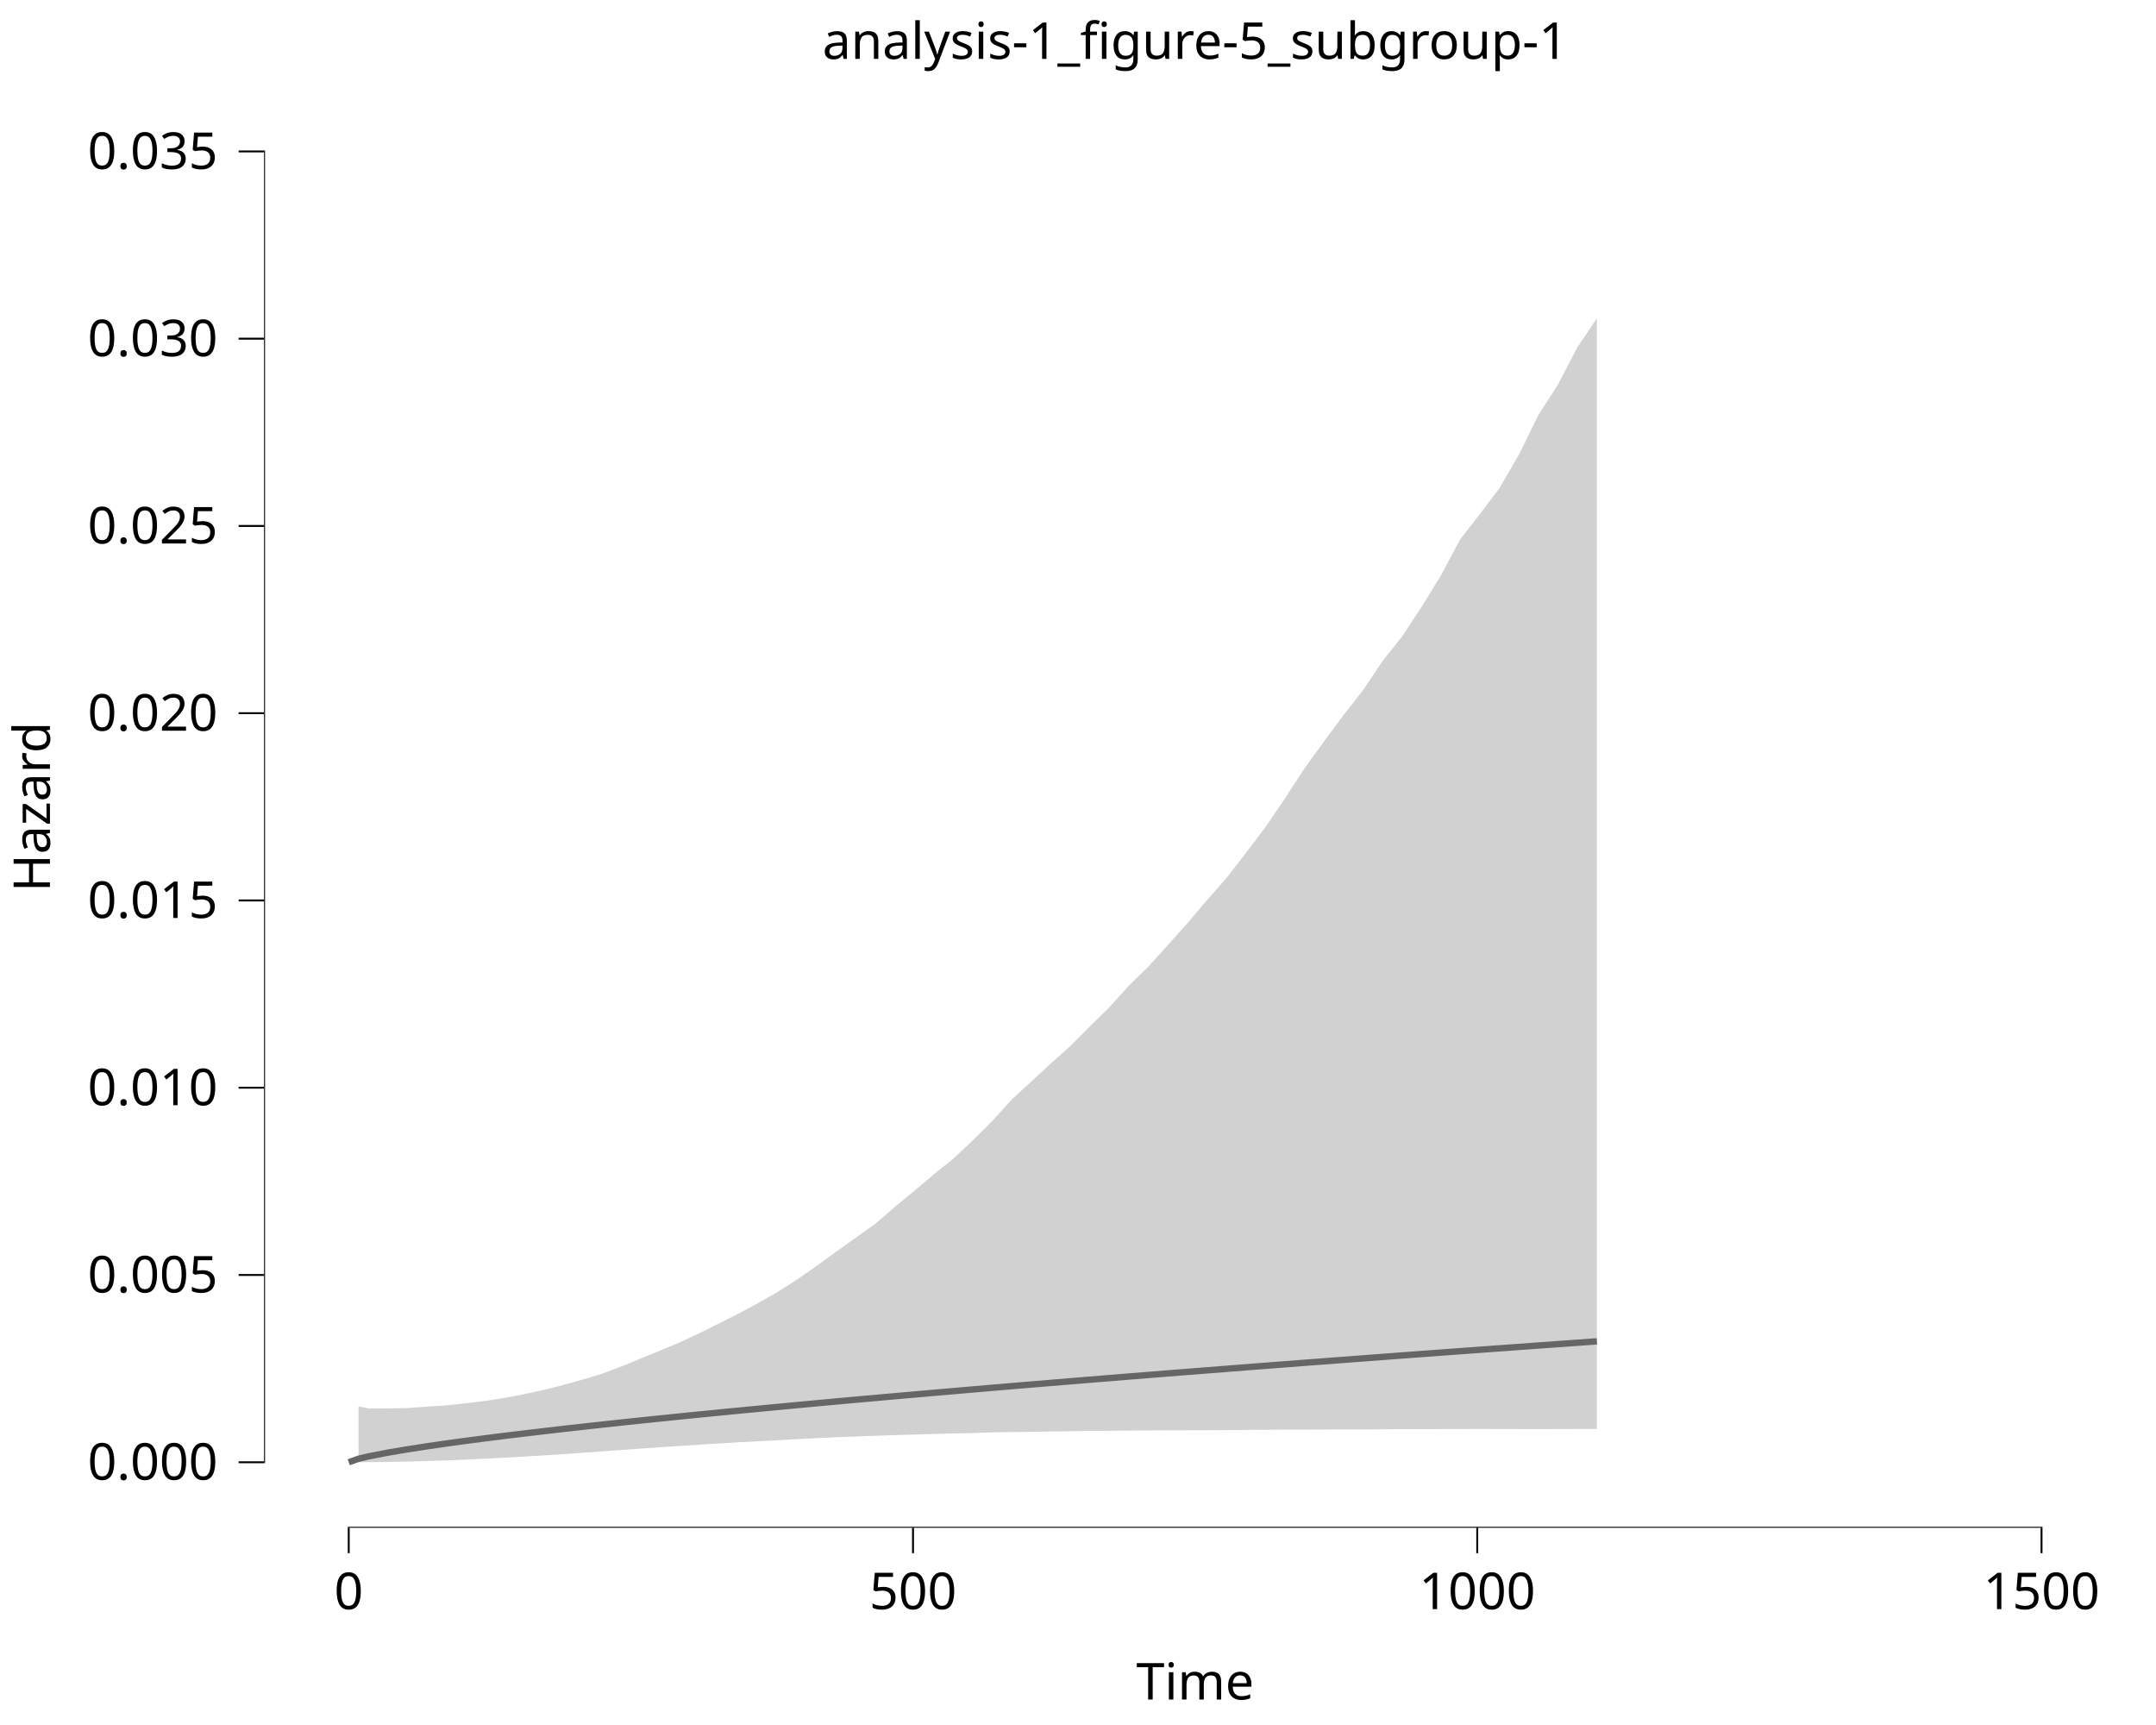
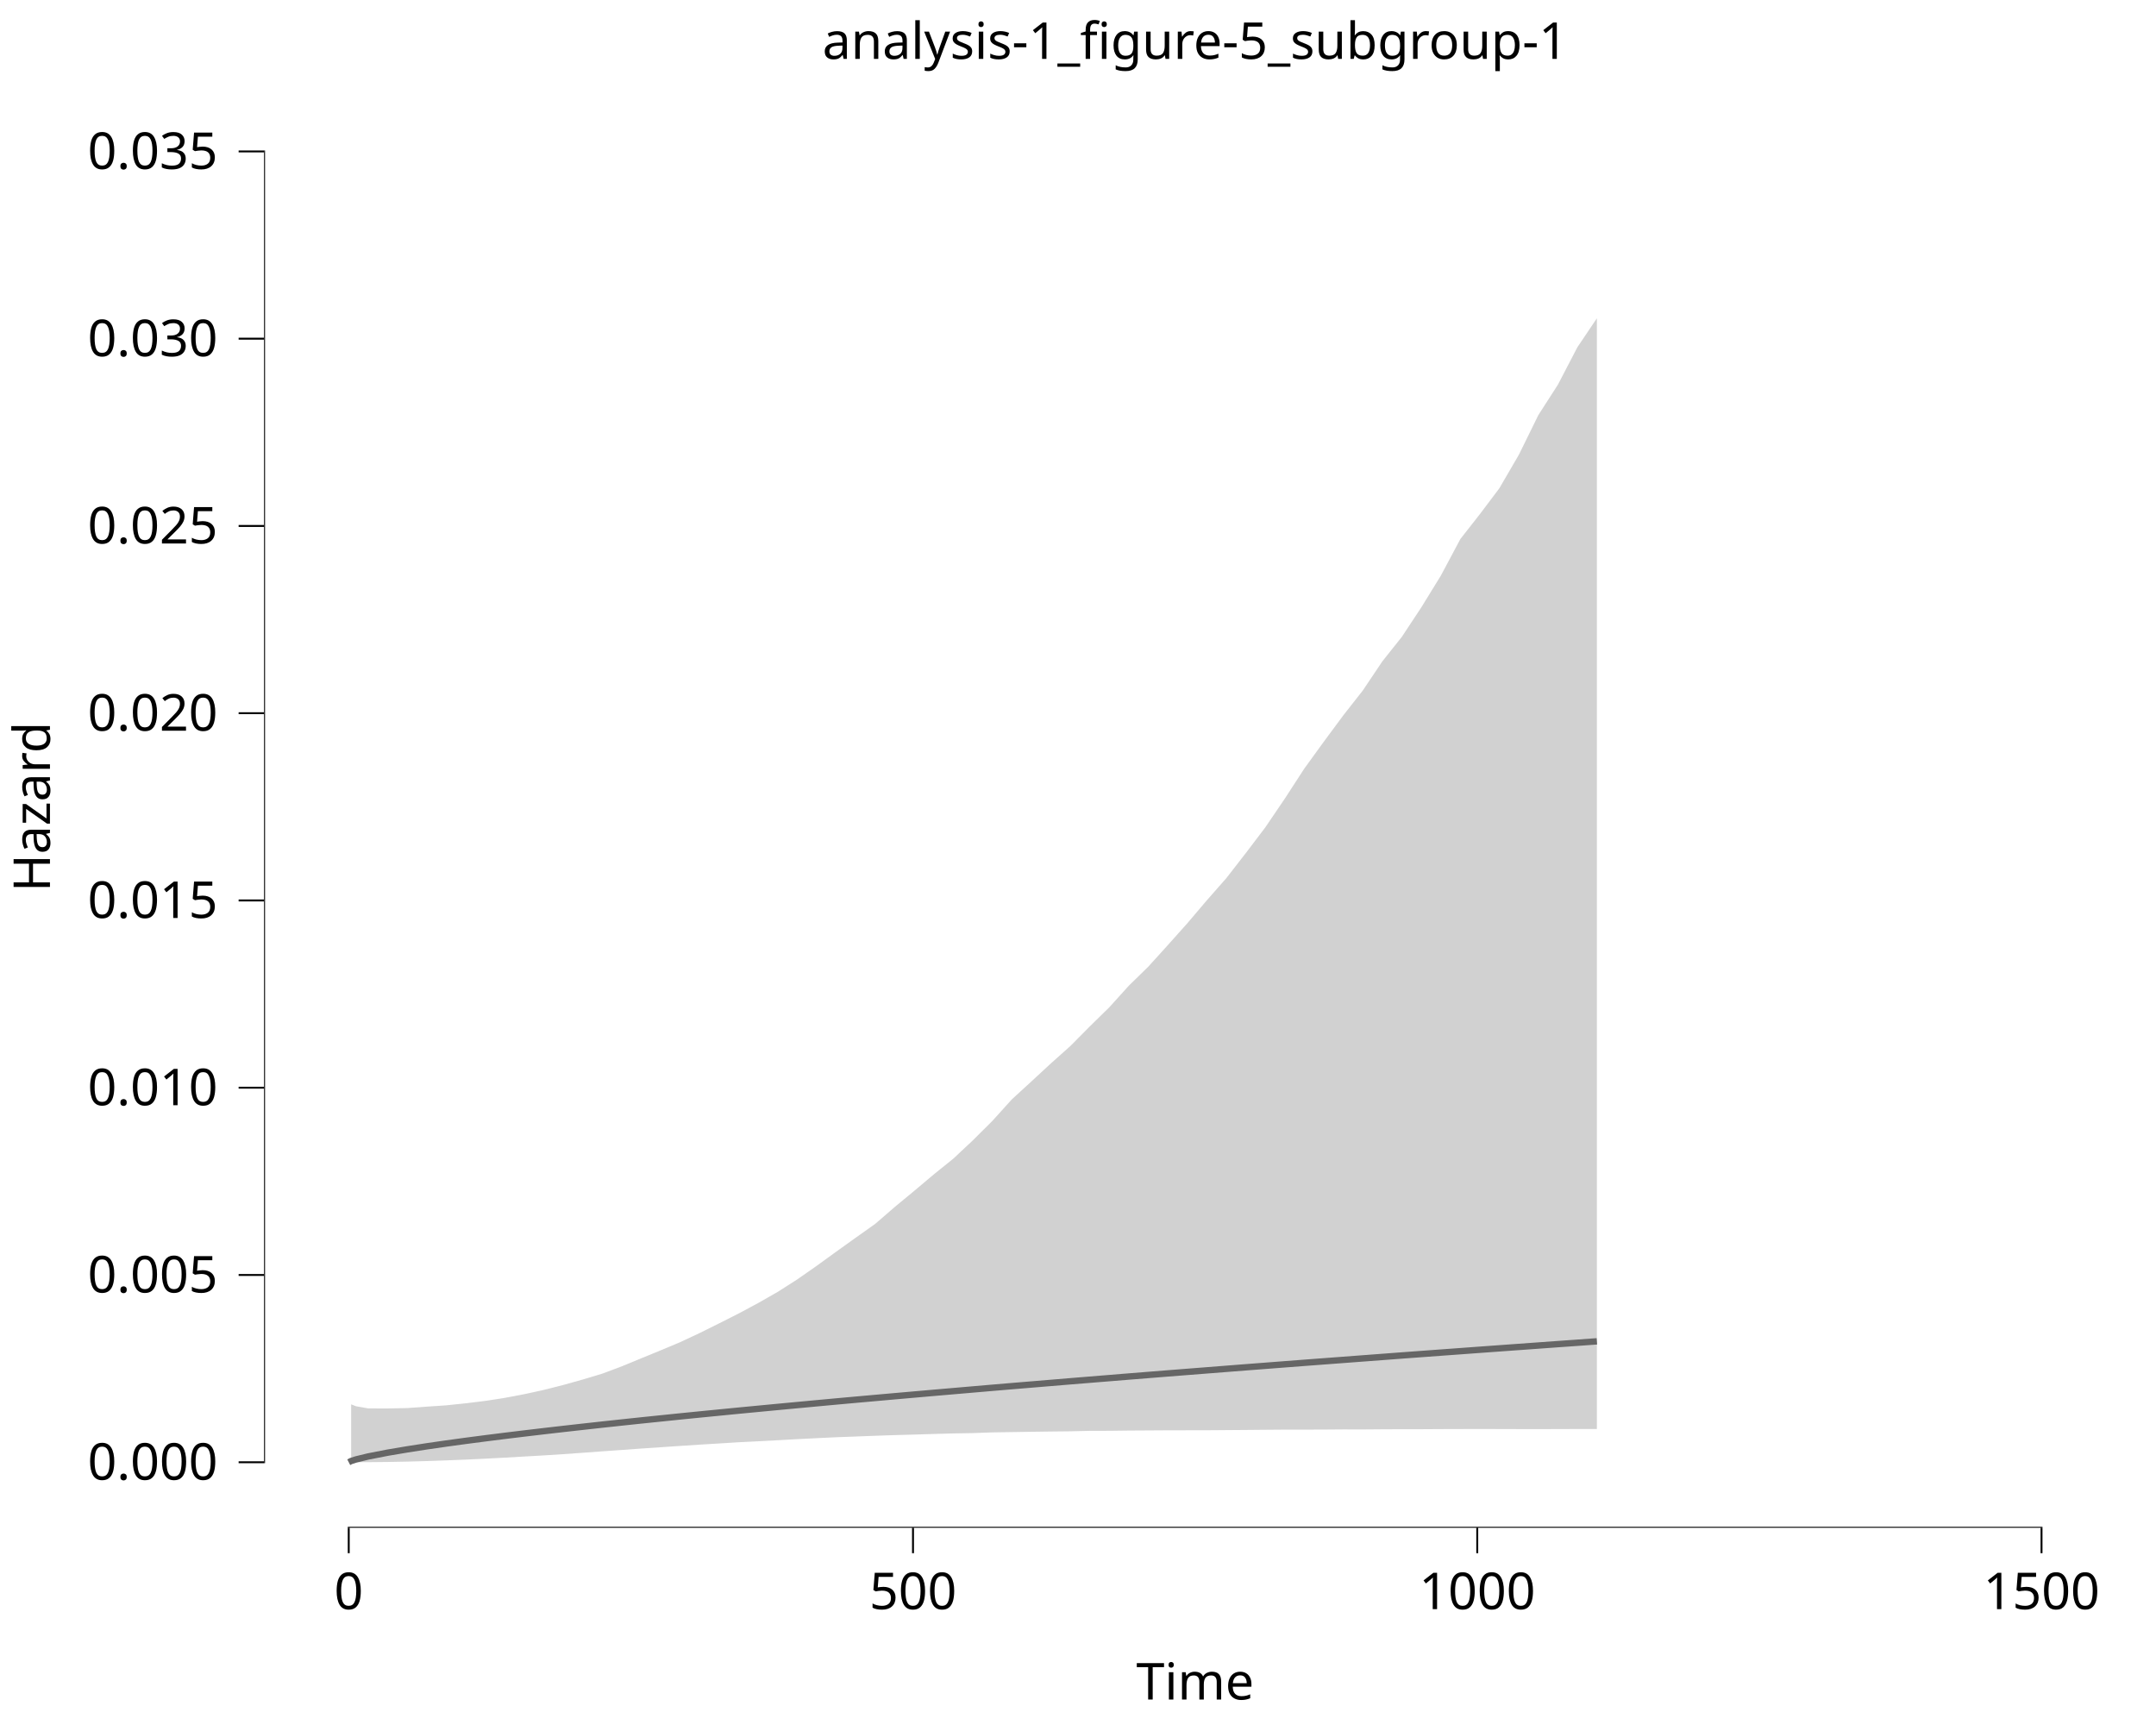
<svg xmlns="http://www.w3.org/2000/svg" class="svglite" data-engine-version="2.0" width="720.00pt" height="576.00pt" viewBox="0 0 720.00 576.00">
  <defs>
    <style type="text/css">
    .svglite line, .svglite polyline, .svglite polygon, .svglite path, .svglite rect, .svglite circle {
      fill: none;
      stroke: #000000;
      stroke-linecap: round;
      stroke-linejoin: round;
      stroke-miterlimit: 10.00;
    }
  </style>
  </defs>
  <rect width="100%" height="100%" style="stroke: none; fill: #FFFFFF;" />
  <defs>
    <clipPath id="cpMC4wMHw3MjAuMDB8MC4wMHw1NzYuMDA=">
      <rect x="0.00" y="0.00" width="720.00" height="576.00" />
    </clipPath>
  </defs>
  <g clip-path="url(#cpMC4wMHw3MjAuMDB8MC4wMHw1NzYuMDA=)">
    <rect x="-0" y="0.00" width="720.00" height="576.00" style="stroke-width: 10.67; stroke: none;" />
  </g>
  <defs>
    <clipPath id="cpODguMTl8NzEwLjA0fDI4LjY4fDUxMC4xNA==">
      <rect x="88.19" y="28.68" width="621.84" height="481.46" />
    </clipPath>
  </defs>
  <g clip-path="url(#cpODguMTl8NzEwLjA0fDI4LjY4fDUxMC4xNA==)">
    <rect x="88.19" y="28.68" width="621.84" height="481.46" style="stroke-width: 10.67; stroke: none;" />
-     <polygon points="119.72,469.61 122.97,470.29 129.49,470.30 136.00,470.17 142.51,469.70 149.02,469.26 155.54,468.57 162.05,467.78 168.56,466.77 175.08,465.53 181.59,464.11 188.10,462.46 194.61,460.64 201.13,458.68 207.64,456.24 214.15,453.55 220.67,450.88 227.18,448.15 233.69,445.10 240.20,441.87 246.72,438.57 253.23,435.08 259.74,431.36 266.26,427.20 272.77,422.65 279.28,417.93 285.79,413.27 292.31,408.64 298.82,403.01 305.33,397.63 311.85,392.14 318.36,386.89 324.87,380.79 331.38,374.31 337.90,367.10 344.41,361.13 350.92,355.11 357.44,349.29 363.95,342.72 370.46,336.34 376.97,329.14 383.49,322.77 390.00,315.58 396.51,308.29 403.03,300.62 409.54,293.22 416.05,284.84 422.56,276.26 429.08,266.65 435.59,256.62 442.10,247.64 448.62,238.84 455.13,230.54 461.64,220.83 468.15,212.65 474.67,202.78 481.18,192.20 487.69,179.99 494.21,171.67 500.72,163.03 507.23,151.84 513.74,138.59 520.26,128.46 526.77,115.95 533.28,106.28 533.28,477.16 526.77,477.16 520.26,477.18 513.74,477.20 507.23,477.19 500.72,477.17 494.21,477.16 487.69,477.17 481.18,477.19 474.67,477.23 468.15,477.23 461.64,477.26 455.13,477.31 448.62,477.30 442.10,477.35 435.59,477.37 429.08,477.37 422.56,477.42 416.05,477.48 409.54,477.53 403.03,477.58 396.51,477.59 390.00,477.60 383.49,477.64 376.97,477.68 370.46,477.76 363.95,477.78 357.44,477.93 350.92,478.00 344.41,478.09 337.90,478.19 331.38,478.29 324.87,478.53 318.36,478.64 311.85,478.82 305.33,479.02 298.82,479.20 292.31,479.42 285.79,479.67 279.28,479.91 272.77,480.22 266.26,480.55 259.74,480.91 253.23,481.25 246.72,481.58 240.20,481.99 233.69,482.38 227.18,482.81 220.67,483.25 214.15,483.69 207.64,484.16 201.13,484.62 194.61,485.10 188.10,485.56 181.59,485.98 175.08,486.35 168.56,486.73 162.05,487.07 155.54,487.38 149.02,487.64 142.51,487.87 136.00,488.05 129.49,488.17 122.97,488.24 119.72,488.25 " style="stroke-width: 0.00; stroke: none; stroke-linecap: butt; fill: #666666; fill-opacity: 0.30;" />
-     <polyline points="119.72,469.61 122.97,470.29 129.49,470.30 136.00,470.17 142.51,469.70 149.02,469.26 155.54,468.57 162.05,467.78 168.56,466.77 175.08,465.53 181.59,464.11 188.10,462.46 194.61,460.64 201.13,458.68 207.64,456.24 214.15,453.55 220.67,450.88 227.18,448.15 233.69,445.10 240.20,441.87 246.72,438.57 253.23,435.08 259.74,431.36 266.26,427.20 272.77,422.65 279.28,417.93 285.79,413.27 292.31,408.64 298.82,403.01 305.33,397.63 311.85,392.14 318.36,386.89 324.87,380.79 331.38,374.31 337.90,367.10 344.41,361.13 350.92,355.11 357.44,349.29 363.95,342.72 370.46,336.34 376.97,329.14 383.49,322.77 390.00,315.58 396.51,308.29 403.03,300.62 409.54,293.22 416.05,284.84 422.56,276.26 429.08,266.65 435.59,256.62 442.10,247.64 448.62,238.84 455.13,230.54 461.64,220.83 468.15,212.65 474.67,202.78 481.18,192.20 487.69,179.99 494.21,171.67 500.72,163.03 507.23,151.84 513.74,138.59 520.26,128.46 526.77,115.95 533.28,106.28 " style="stroke-width: 1.07; stroke: none; stroke-linecap: butt;" />
-     <polyline points="533.28,477.16 526.77,477.16 520.26,477.18 513.74,477.20 507.23,477.19 500.72,477.17 494.21,477.16 487.69,477.17 481.18,477.19 474.67,477.23 468.15,477.23 461.64,477.26 455.13,477.31 448.62,477.30 442.10,477.35 435.59,477.37 429.08,477.37 422.56,477.42 416.05,477.48 409.54,477.53 403.03,477.58 396.51,477.59 390.00,477.60 383.49,477.64 376.97,477.68 370.46,477.76 363.95,477.78 357.44,477.93 350.92,478.00 344.41,478.09 337.90,478.19 331.38,478.29 324.87,478.53 318.36,478.64 311.85,478.82 305.33,479.02 298.82,479.20 292.31,479.42 285.79,479.67 279.28,479.91 272.77,480.22 266.26,480.55 259.74,480.91 253.23,481.25 246.72,481.58 240.20,481.99 233.69,482.38 227.18,482.81 220.67,483.25 214.15,483.69 207.64,484.16 201.13,484.62 194.61,485.10 188.10,485.56 181.59,485.98 175.08,486.35 168.56,486.73 162.05,487.07 155.54,487.38 149.02,487.64 142.51,487.87 136.00,488.05 129.49,488.17 122.97,488.24 119.72,488.25 " style="stroke-width: 1.07; stroke: none; stroke-linecap: butt;" />
-     <polyline points="116.46,488.26 119.72,487.10 122.97,486.33 129.49,485.06 136.00,483.96 142.51,482.95 149.02,482.01 155.54,481.12 162.05,480.27 168.56,479.45 175.08,478.66 181.59,477.89 188.10,477.14 194.61,476.41 201.13,475.69 207.64,474.99 214.15,474.30 220.67,473.63 227.18,472.96 233.69,472.31 240.20,471.67 246.72,471.03 253.23,470.41 259.74,469.79 266.26,469.18 272.77,468.57 279.28,467.97 285.79,467.38 292.31,466.80 298.82,466.22 305.33,465.65 311.85,465.08 318.36,464.52 324.87,463.96 331.38,463.40 337.90,462.85 344.41,462.31 350.92,461.77 357.44,461.23 363.95,460.70 370.46,460.17 376.97,459.64 383.49,459.12 390.00,458.60 396.51,458.09 403.03,457.58 409.54,457.07 416.05,456.56 422.56,456.06 429.08,455.56 435.59,455.06 442.10,454.57 448.62,454.08 455.13,453.59 461.64,453.10 468.15,452.61 474.67,452.13 481.18,451.65 487.69,451.18 494.21,450.70 500.72,450.23 507.23,449.76 513.74,449.29 520.26,448.82 526.77,448.36 533.28,447.89 " style="stroke-width: 2.13; stroke: #666666; stroke-linecap: butt;" />
+     <polygon points="117.27,468.93 118.90,469.57 122.97,470.29 129.49,470.30 136.00,470.17 142.51,469.70 149.02,469.26 155.54,468.57 162.05,467.78 168.56,466.77 175.08,465.53 181.59,464.11 188.10,462.46 194.61,460.64 201.13,458.68 207.64,456.24 214.15,453.55 220.67,450.88 227.18,448.15 233.69,445.10 240.20,441.87 246.72,438.57 253.23,435.08 259.74,431.36 266.26,427.20 272.77,422.65 279.28,417.93 285.79,413.27 292.31,408.64 298.82,403.01 305.33,397.63 311.85,392.14 318.36,386.89 324.87,380.79 331.38,374.31 337.90,367.10 344.41,361.13 350.92,355.11 357.44,349.29 363.95,342.72 370.46,336.34 376.97,329.14 383.49,322.77 390.00,315.58 396.51,308.29 403.03,300.62 409.54,293.22 416.05,284.84 422.56,276.26 429.08,266.65 435.59,256.62 442.10,247.64 448.62,238.84 455.13,230.54 461.64,220.83 468.15,212.65 474.67,202.78 481.18,192.20 487.69,179.99 494.21,171.67 500.72,163.03 507.23,151.84 513.74,138.59 520.26,128.46 526.77,115.95 533.28,106.28 533.28,477.16 526.77,477.16 520.26,477.18 513.74,477.20 507.23,477.19 500.72,477.17 494.21,477.16 487.69,477.17 481.18,477.19 474.67,477.23 468.15,477.23 461.64,477.26 455.13,477.31 448.62,477.30 442.10,477.35 435.59,477.37 429.08,477.37 422.56,477.42 416.05,477.48 409.54,477.53 403.03,477.58 396.51,477.59 390.00,477.60 383.49,477.64 376.97,477.68 370.46,477.76 363.95,477.78 357.44,477.93 350.92,478.00 344.41,478.09 337.90,478.19 331.38,478.29 324.87,478.53 318.36,478.64 311.85,478.82 305.33,479.02 298.82,479.20 292.31,479.42 285.79,479.67 279.28,479.91 272.77,480.22 266.26,480.55 259.74,480.91 253.23,481.25 246.72,481.58 240.20,481.99 233.69,482.38 227.18,482.81 220.67,483.25 214.15,483.69 207.64,484.16 201.13,484.62 194.61,485.10 188.10,485.56 181.59,485.98 175.08,486.35 168.56,486.73 162.05,487.07 155.54,487.38 149.02,487.64 142.51,487.87 136.00,488.05 129.49,488.17 122.97,488.24 118.90,488.25 117.27,488.25 " style="stroke-width: 0.00; stroke: none; stroke-linecap: butt; fill: #666666; fill-opacity: 0.30;" />
+     <polyline points="117.27,468.93 118.90,469.57 122.97,470.29 129.49,470.30 136.00,470.17 142.51,469.70 149.02,469.26 155.54,468.57 162.05,467.78 168.56,466.77 175.08,465.53 181.59,464.11 188.10,462.46 194.61,460.64 201.13,458.68 207.64,456.24 214.15,453.55 220.67,450.88 227.18,448.15 233.69,445.10 240.20,441.87 246.72,438.57 253.23,435.08 259.74,431.36 266.26,427.20 272.77,422.65 279.28,417.93 285.79,413.27 292.31,408.64 298.82,403.01 305.33,397.63 311.85,392.14 318.36,386.89 324.87,380.79 331.38,374.31 337.90,367.10 344.41,361.13 350.92,355.11 357.44,349.29 363.95,342.72 370.46,336.34 376.97,329.14 383.49,322.77 390.00,315.58 396.51,308.29 403.03,300.62 409.54,293.22 416.05,284.84 422.56,276.26 429.08,266.65 435.59,256.62 442.10,247.64 448.62,238.84 455.13,230.54 461.64,220.83 468.15,212.65 474.67,202.78 481.18,192.20 487.69,179.99 494.21,171.67 500.72,163.03 507.23,151.84 513.74,138.59 520.26,128.46 526.77,115.95 533.28,106.28 " style="stroke-width: 1.07; stroke: none; stroke-linecap: butt;" />
+     <polyline points="533.28,477.16 526.77,477.16 520.26,477.18 513.74,477.20 507.23,477.19 500.72,477.17 494.21,477.16 487.69,477.17 481.18,477.19 474.67,477.23 468.15,477.23 461.64,477.26 455.13,477.31 448.62,477.30 442.10,477.35 435.59,477.37 429.08,477.37 422.56,477.42 416.05,477.48 409.54,477.53 403.03,477.58 396.51,477.59 390.00,477.60 383.49,477.64 376.97,477.68 370.46,477.76 363.95,477.78 357.44,477.93 350.92,478.00 344.41,478.09 337.90,478.19 331.38,478.29 324.87,478.53 318.36,478.64 311.85,478.82 305.33,479.02 298.82,479.20 292.31,479.42 285.79,479.67 279.28,479.91 272.77,480.22 266.26,480.55 259.74,480.91 253.23,481.25 246.72,481.58 240.20,481.99 233.69,482.38 227.18,482.81 220.67,483.25 214.15,483.69 207.64,484.16 201.13,484.62 194.61,485.10 188.10,485.56 181.59,485.98 175.08,486.35 168.56,486.73 162.05,487.07 155.54,487.38 149.02,487.64 142.51,487.87 136.00,488.05 129.49,488.17 122.97,488.24 118.90,488.25 117.27,488.25 " style="stroke-width: 1.07; stroke: none; stroke-linecap: butt;" />
+     <polyline points="116.46,488.26 117.27,487.84 118.90,487.32 122.97,486.33 129.49,485.06 136.00,483.96 142.51,482.95 149.02,482.01 155.54,481.12 162.05,480.27 168.56,479.45 175.08,478.66 181.59,477.89 188.10,477.14 194.61,476.41 201.13,475.69 207.64,474.99 214.15,474.30 220.67,473.63 227.18,472.96 233.69,472.31 240.20,471.67 246.72,471.03 253.23,470.41 259.74,469.79 266.26,469.18 272.77,468.57 279.28,467.97 285.79,467.38 292.31,466.80 298.82,466.22 305.33,465.65 311.85,465.08 318.36,464.52 324.87,463.96 331.38,463.40 337.90,462.85 344.41,462.31 350.92,461.77 357.44,461.23 363.95,460.70 370.46,460.17 376.97,459.64 383.49,459.12 390.00,458.60 396.51,458.09 403.03,457.58 409.54,457.07 416.05,456.56 422.56,456.06 429.08,455.56 435.59,455.06 442.10,454.57 448.62,454.08 455.13,453.59 461.64,453.10 468.15,452.61 474.67,452.13 481.18,451.65 487.69,451.18 494.21,450.70 500.72,450.23 507.23,449.76 513.74,449.29 520.26,448.82 526.77,448.36 533.28,447.89 " style="stroke-width: 2.13; stroke: #666666; stroke-linecap: butt;" />
    <line x1="116.14" y1="510.14" x2="682.09" y2="510.14" style="stroke-width: 0.64; stroke-linecap: butt;" />
    <line x1="88.19" y1="488.57" x2="88.19" y2="50.24" style="stroke-width: 0.64; stroke-linecap: butt;" />
    <rect x="88.19" y="28.68" width="621.84" height="481.46" style="stroke-width: 0.00; stroke: none;" />
  </g>
  <g clip-path="url(#cpMC4wMHw3MjAuMDB8MC4wMHw1NzYuMDA=)">
    <polyline points="88.19,510.14 88.19,28.68 " style="stroke-width: 0.00; stroke: none; stroke-linecap: butt;" />
    <text x="72.72" y="494.10" text-anchor="end" style="font-size: 17.00px; font-family: sans;" textLength="42.54px" lengthAdjust="spacingAndGlyphs">0.000</text>
    <text x="72.72" y="431.58" text-anchor="end" style="font-size: 17.00px; font-family: sans;" textLength="42.54px" lengthAdjust="spacingAndGlyphs">0.005</text>
    <text x="72.72" y="369.05" text-anchor="end" style="font-size: 17.00px; font-family: sans;" textLength="42.54px" lengthAdjust="spacingAndGlyphs">0.010</text>
    <text x="72.72" y="306.52" text-anchor="end" style="font-size: 17.00px; font-family: sans;" textLength="42.54px" lengthAdjust="spacingAndGlyphs">0.015</text>
    <text x="72.72" y="243.99" text-anchor="end" style="font-size: 17.00px; font-family: sans;" textLength="42.54px" lengthAdjust="spacingAndGlyphs">0.020</text>
    <text x="72.72" y="181.47" text-anchor="end" style="font-size: 17.00px; font-family: sans;" textLength="42.54px" lengthAdjust="spacingAndGlyphs">0.025</text>
    <text x="72.72" y="118.94" text-anchor="end" style="font-size: 17.00px; font-family: sans;" textLength="42.54px" lengthAdjust="spacingAndGlyphs">0.030</text>
    <text x="72.72" y="56.41" text-anchor="end" style="font-size: 17.00px; font-family: sans;" textLength="42.54px" lengthAdjust="spacingAndGlyphs">0.035</text>
    <polyline points="79.69,488.26 88.19,488.26 " style="stroke-width: 0.64; stroke-linecap: butt;" />
    <polyline points="79.69,425.73 88.19,425.73 " style="stroke-width: 0.64; stroke-linecap: butt;" />
    <polyline points="79.69,363.20 88.19,363.20 " style="stroke-width: 0.64; stroke-linecap: butt;" />
    <polyline points="79.69,300.67 88.19,300.67 " style="stroke-width: 0.64; stroke-linecap: butt;" />
    <polyline points="79.69,238.15 88.19,238.15 " style="stroke-width: 0.64; stroke-linecap: butt;" />
    <polyline points="79.69,175.62 88.19,175.62 " style="stroke-width: 0.64; stroke-linecap: butt;" />
    <polyline points="79.69,113.09 88.19,113.09 " style="stroke-width: 0.64; stroke-linecap: butt;" />
    <polyline points="79.69,50.56 88.19,50.56 " style="stroke-width: 0.64; stroke-linecap: butt;" />
    <polyline points="88.19,510.14 710.04,510.14 " style="stroke-width: 0.00; stroke: none; stroke-linecap: butt;" />
    <polyline points="116.46,518.64 116.46,510.14 " style="stroke-width: 0.64; stroke-linecap: butt;" />
    <polyline points="304.90,518.64 304.90,510.14 " style="stroke-width: 0.64; stroke-linecap: butt;" />
    <polyline points="493.33,518.64 493.33,510.14 " style="stroke-width: 0.64; stroke-linecap: butt;" />
    <polyline points="681.77,518.64 681.77,510.14 " style="stroke-width: 0.64; stroke-linecap: butt;" />
    <text x="116.46" y="537.32" text-anchor="middle" style="font-size: 17.00px; font-family: sans;" textLength="9.46px" lengthAdjust="spacingAndGlyphs">0</text>
    <text x="304.90" y="537.32" text-anchor="middle" style="font-size: 17.00px; font-family: sans;" textLength="28.37px" lengthAdjust="spacingAndGlyphs">500</text>
    <text x="493.33" y="537.32" text-anchor="middle" style="font-size: 17.00px; font-family: sans;" textLength="37.82px" lengthAdjust="spacingAndGlyphs">1000</text>
    <text x="681.77" y="537.32" text-anchor="middle" style="font-size: 17.00px; font-family: sans;" textLength="37.82px" lengthAdjust="spacingAndGlyphs">1500</text>
    <text x="399.12" y="567.49" text-anchor="middle" style="font-size: 17.00px; font-family: sans;" textLength="37.78px" lengthAdjust="spacingAndGlyphs">Time</text>
    <text transform="translate(16.68,269.41) rotate(-90)" text-anchor="middle" style="font-size: 17.00px; font-family: sans;" textLength="54.81px" lengthAdjust="spacingAndGlyphs">Hazard</text>
    <text x="399.12" y="19.67" text-anchor="middle" style="font-size: 17.00px; font-family: sans;" textLength="239.12px" lengthAdjust="spacingAndGlyphs">analysis-1_figure-5_subgroup-1</text>
  </g>
</svg>
